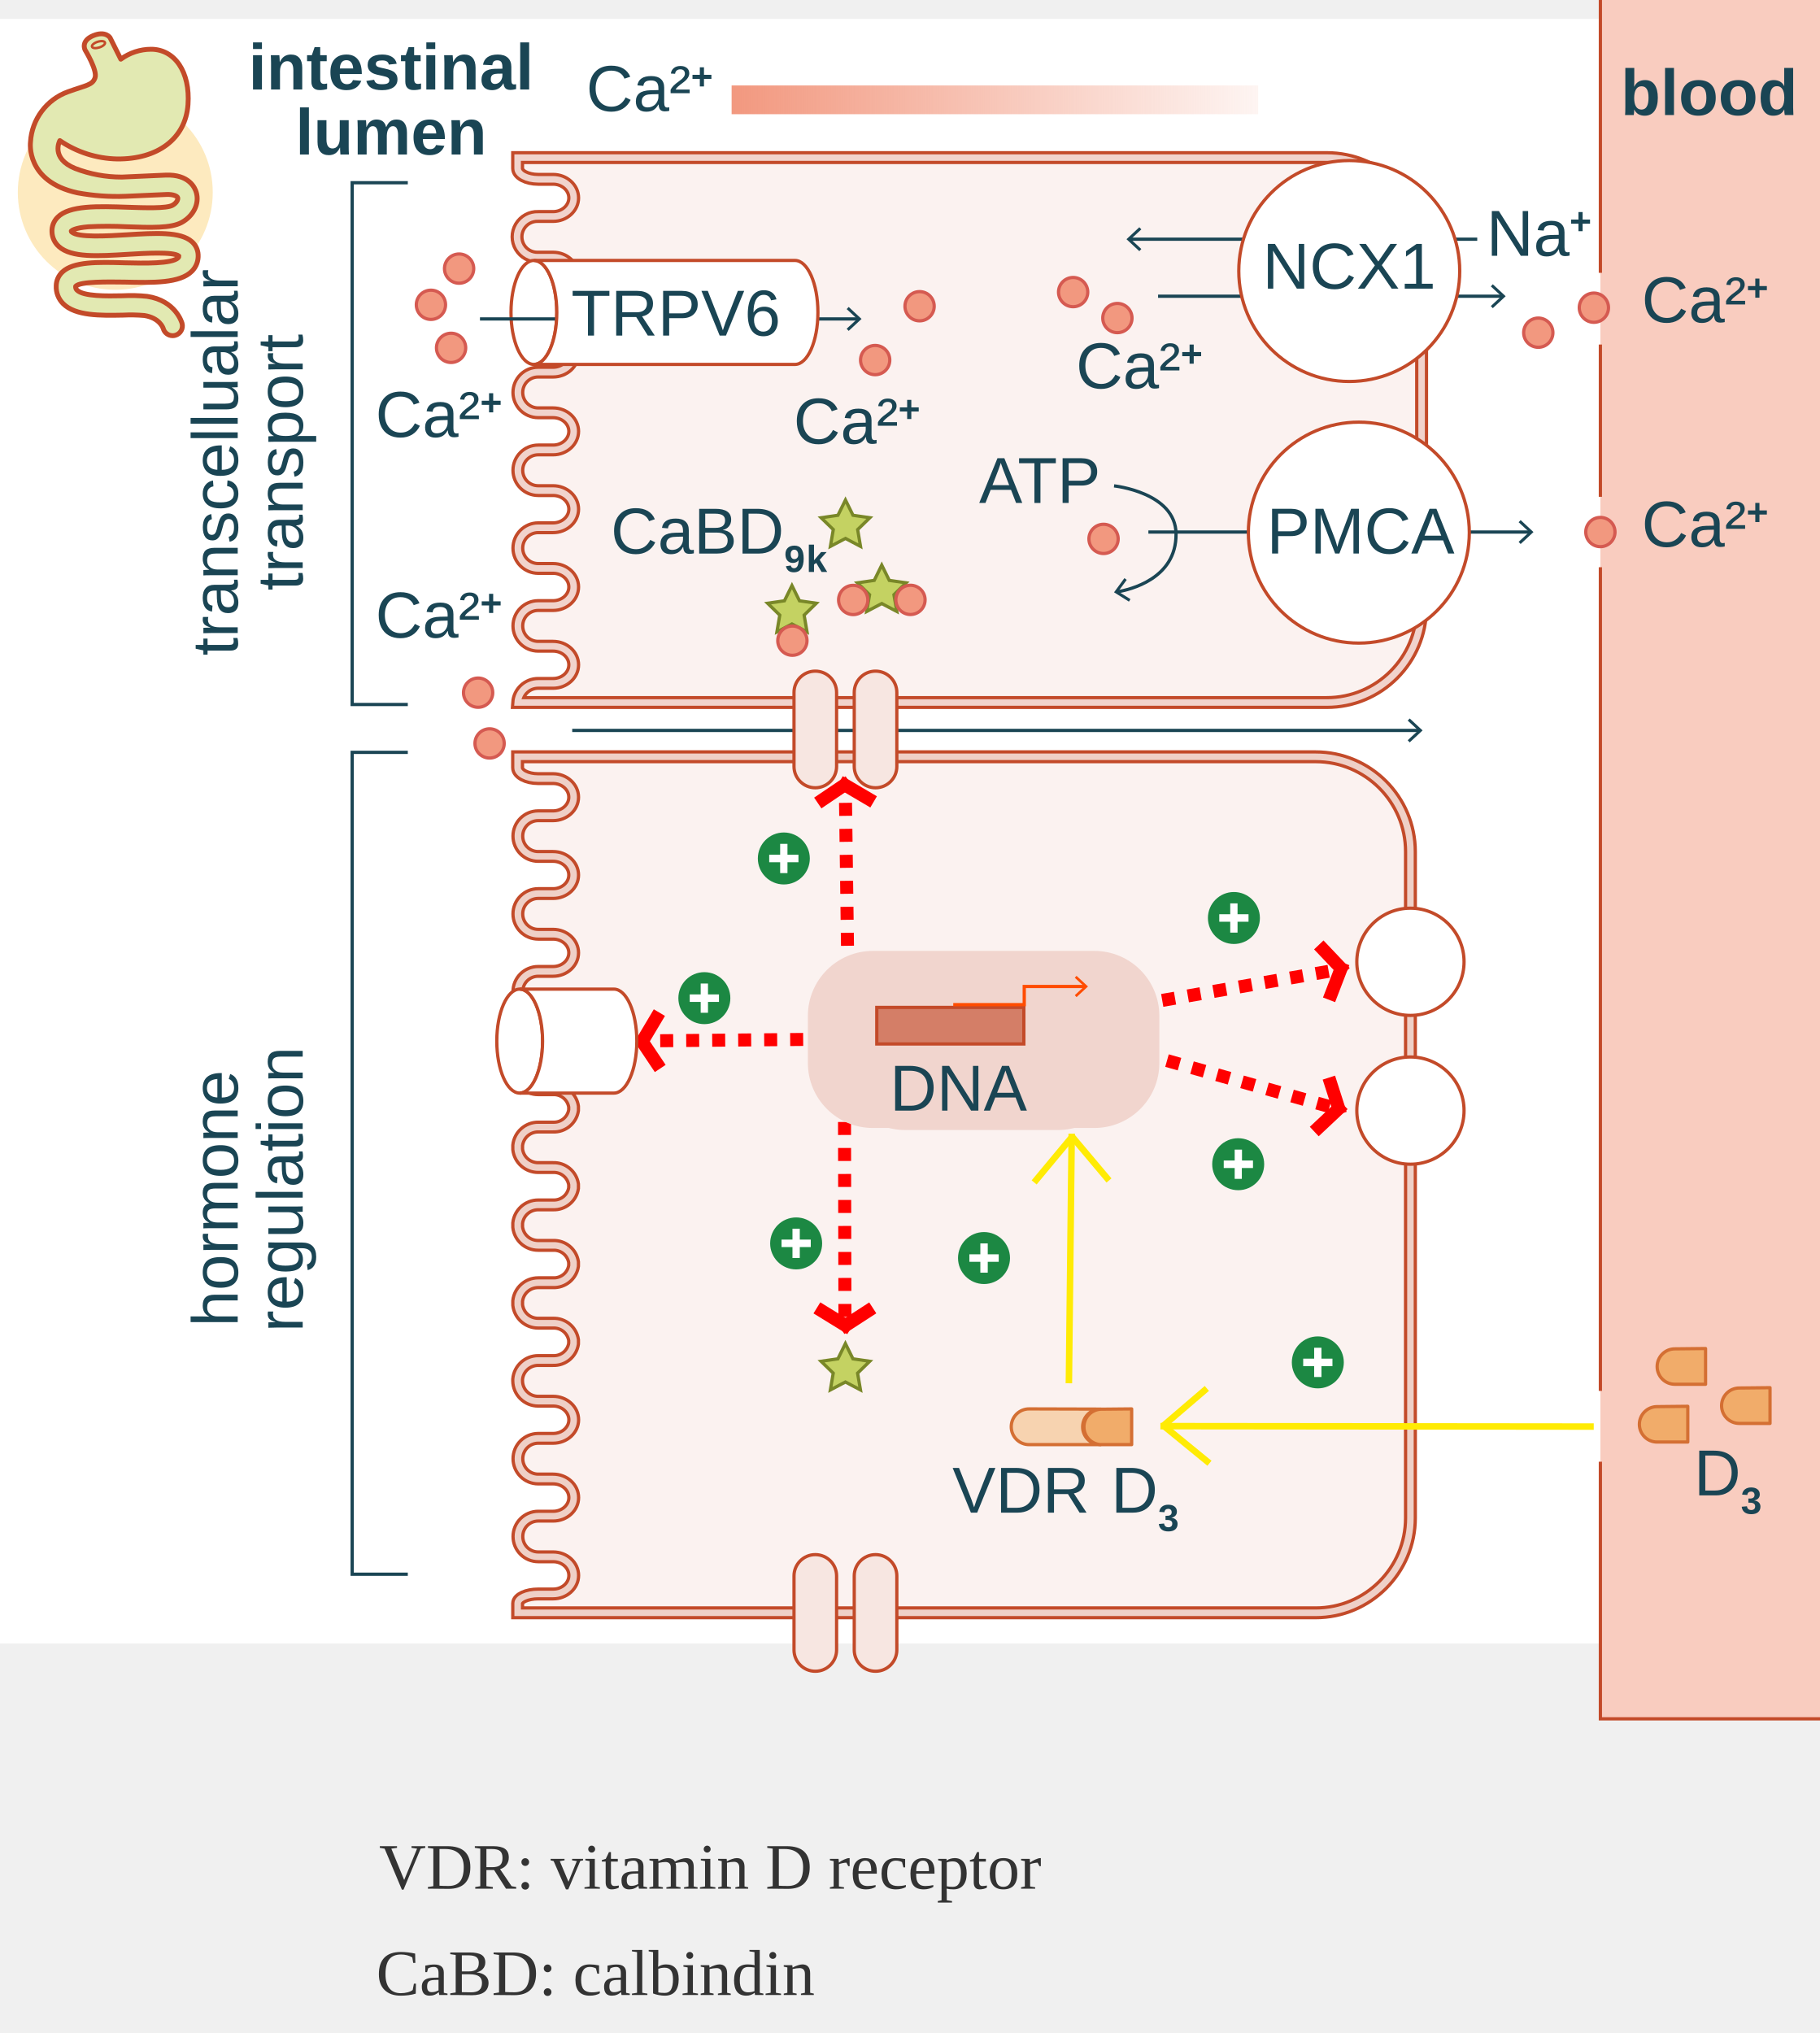
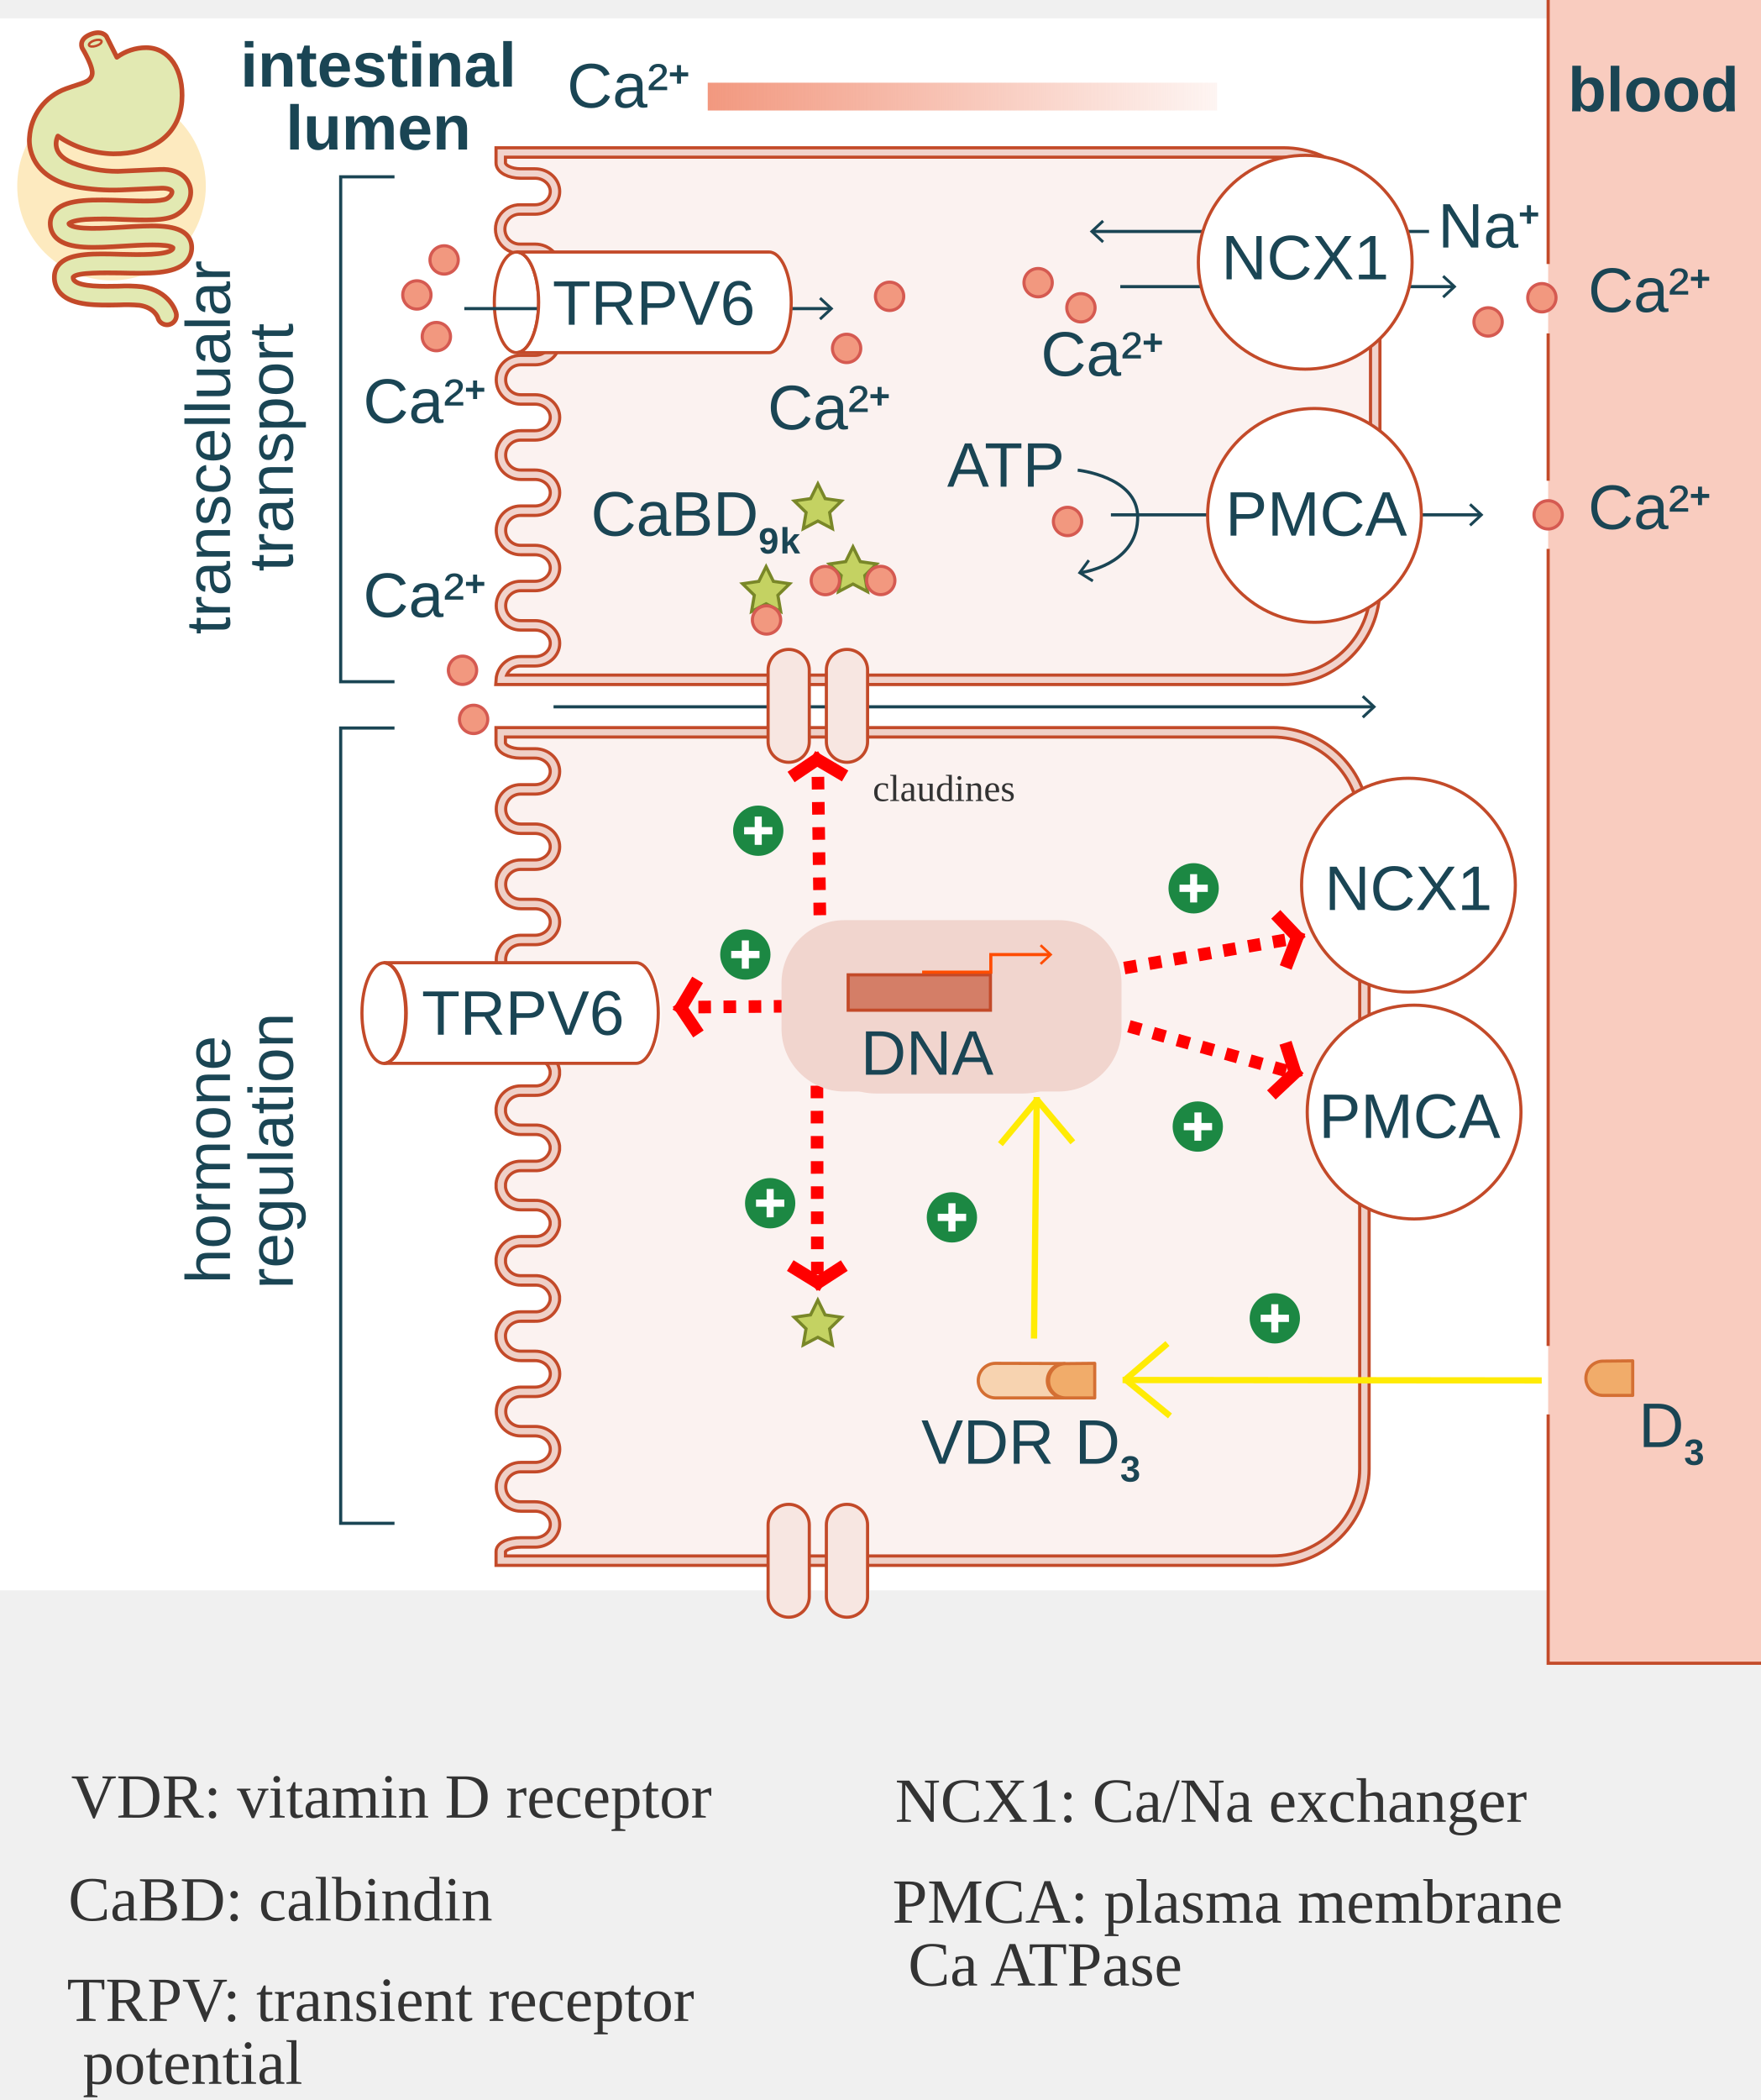
- <svg xmlns="http://www.w3.org/2000/svg" xmlns:ns1="https://boxy-svg.com" viewBox="0 -5.831 560 625.717">
+ <svg xmlns="http://www.w3.org/2000/svg" xmlns:ns1="https://boxy-svg.com" viewBox="0 -5.831 560 667.938">
  <defs>
    <style>.cls-1{isolation:isolate;}.cls-15,.cls-2{fill:#fff;}.cls-3{fill:#fbf2f0;}.cls-20,.cls-23,.cls-32,.cls-33,.cls-4,.cls-5,.cls-6,.cls-8,.cls-9{fill:none;}.cls-11,.cls-15,.cls-19,.cls-31,.cls-33,.cls-4,.cls-8{stroke:#c34a29;}.cls-11,.cls-15,.cls-16,.cls-19,.cls-20,.cls-4,.cls-5,.cls-6,.cls-8,.cls-9{stroke-miterlimit:10;}.cls-4{stroke-width:4px;}.cls-5{stroke:#efd0c7;}.cls-5,.cls-6{stroke-width:2px;}.cls-6{stroke:#f1d3cc;}.cls-7{fill:#f9ccbf;}.cls-9{stroke:#1a4554;}.cls-10,.cls-18,.cls-22,.cls-26{fill:#1a4554;}.cls-11{fill:#f7e6e1;}.cls-12{fill:#1c8843;}.cls-13{fill:url(#Unbenannter_Verlauf_4);}.cls-14{fill:#f2987f;stroke:#d55a51;}.cls-14,.cls-24,.cls-25,.cls-31,.cls-33{stroke-linecap:round;stroke-linejoin:round;}.cls-16{fill:#c4d262;stroke:#798728;}.cls-17{fill:#f1d5ce;}.cls-18,.cls-22,.cls-23,.cls-26{font-size:20px;}.cls-18{font-family:ArialMT, Arial;}.cls-19{fill:#d47e67;}.cls-20{stroke:#ff4c00;}.cls-21{fill:#ff4c00;}.cls-22,.cls-23,.cls-26{font-family:Arial-BoldMT, Arial;font-weight:700;}.cls-23{stroke:#fff;stroke-width:3px;}.cls-24{fill:#f1ac6a;}.cls-24,.cls-25{stroke:#d46f33;}.cls-25{fill:#f7d3b0;}.cls-26{letter-spacing:0.03em;}.cls-27{letter-spacing:-0.07em;}.cls-28{letter-spacing:-0.02em;}.cls-29{letter-spacing:-0.06em;}.cls-30{fill:#fdeabf;}.cls-31{fill:#e2e9b2;stroke-width:1.5px;}.cls-33{stroke-width:0.75px;}.cls-34{mix-blend-mode:multiply;}</style>
    <linearGradient id="Unbenannter_Verlauf_4" x1="225.17" y1="24.89" x2="387.22" y2="24.89" gradientUnits="userSpaceOnUse">
      <stop offset="0" stop-color="#f2987f" />
      <stop offset="1" stop-color="#f2987f" stop-opacity="0.1" />
    </linearGradient>
  </defs>
  <g class="cls-1">
    <g id="Ebene_30" data-name="Ebene 30">
      <g id="Rahmen-5" data-name="Rahmen">
        <rect class="cls-2" width="560" height="500" />
      </g>
    </g>
    <g id="Zellen_HG" data-name="Zellen HG">
      <path class="cls-3" d="M404.88,227.09H159.3v3.36c0,1.85,2.85,3.36,6.34,3.36h4.59c3.48,0,6.33,2.57,6.33,5.72s-2.85,5.71-6.33,5.71h-4.59a6.26,6.26,0,1,0,0,12.52h4.59c3.48,0,6.33,2.57,6.33,5.72s-2.85,5.71-6.33,5.71h-4.59a6.26,6.26,0,1,0,0,12.52h4.59c3.48,0,6.33,2.57,6.33,5.72s-2.85,5.71-6.33,5.71h-4.59a6.26,6.26,0,1,0,0,12.52h4.59a5.22,5.22,0,0,1,.69,0,6.11,6.11,0,0,1,5.52,4.62,4.51,4.51,0,0,1,.09.53,5.49,5.49,0,0,1,0,.58,4.58,4.58,0,0,1,0,.53,6.13,6.13,0,0,1-6.3,5.19h-4.59a6.33,6.33,0,0,0-6.31,5.62c0,.21,0,.42,0,.64a5.63,5.63,0,0,0,0,.58,6.33,6.33,0,0,0,6.31,5.62h4.59a6.13,6.13,0,0,1,6.3,5.19,5.49,5.49,0,0,1,0,.58,4.58,4.58,0,0,1,0,.53,6.13,6.13,0,0,1-6.3,5.19h-4.59a6.34,6.34,0,0,0-6.31,5.62c0,.21,0,.42,0,.64a5.63,5.63,0,0,0,0,.58,6.33,6.33,0,0,0,6.31,5.62h4.59a6.14,6.14,0,0,1,6.3,5.19,5.49,5.49,0,0,1,0,.58,4.58,4.58,0,0,1,0,.53,6.13,6.13,0,0,1-6.3,5.19h-4.59a6.34,6.34,0,0,0-6.31,5.62c0,.21,0,.43,0,.64a5.63,5.63,0,0,0,0,.58,6.33,6.33,0,0,0,6.31,5.62h4.59a6.14,6.14,0,0,1,6.3,5.19,5.49,5.49,0,0,1,0,.58,4.58,4.58,0,0,1,0,.53,6.13,6.13,0,0,1-6.3,5.19h-4.59a6.34,6.34,0,0,0-6.31,5.62c0,.21,0,.42,0,.64a5.83,5.83,0,0,0,0,.59,6.33,6.33,0,0,0,6.31,5.61h4.59a6.14,6.14,0,0,1,6.3,5.2,5.49,5.49,0,0,1,0,.58,4.41,4.41,0,0,1,0,.52,6.13,6.13,0,0,1-6.3,5.19h-4.59a6.33,6.33,0,0,0-6.32,5.75c0,.17,0,.34,0,.51a6.32,6.32,0,0,0,6.34,6.26h4.59c3.48,0,6.33,2.57,6.33,5.72s-2.85,5.71-6.33,5.71h-4.59a6.26,6.26,0,1,0,0,12.52h4.59c3.48,0,6.33,2.57,6.33,5.72s-2.85,5.71-6.33,5.71h-4.59a6.26,6.26,0,1,0,0,12.52h4.59c3.48,0,6.33,2.57,6.33,5.72s-2.85,5.71-6.33,5.71h-4.59c-3.49,0-6.34,1.31-6.34,2.9v2.9H404.88a29.21,29.21,0,0,0,29.21-29.21V256.31A29.22,29.22,0,0,0,404.88,227.09Z" />
      <path class="cls-4" d="M404.88,227.09H159.3v3.36c0,1.85,2.85,3.36,6.34,3.36h4.59c3.48,0,6.33,2.57,6.33,5.72s-2.85,5.71-6.33,5.71h-4.59a6.26,6.26,0,1,0,0,12.52h4.59c3.48,0,6.33,2.57,6.33,5.72s-2.85,5.71-6.33,5.71h-4.59a6.26,6.26,0,1,0,0,12.52h4.59c3.48,0,6.33,2.57,6.33,5.72s-2.85,5.71-6.33,5.71h-4.59a6.26,6.26,0,1,0,0,12.52h4.59a5.22,5.22,0,0,1,.69,0,6.11,6.11,0,0,1,5.52,4.62,4.51,4.51,0,0,1,.09.53,5.49,5.49,0,0,1,0,.58,4.58,4.58,0,0,1,0,.53,6.13,6.13,0,0,1-6.3,5.19h-4.59a6.33,6.33,0,0,0-6.31,5.62c0,.21,0,.42,0,.64a5.63,5.63,0,0,0,0,.58,6.33,6.33,0,0,0,6.31,5.62h4.59a6.13,6.13,0,0,1,6.3,5.19,5.49,5.49,0,0,1,0,.58,4.58,4.58,0,0,1,0,.53,6.13,6.13,0,0,1-6.3,5.19h-4.59a6.34,6.34,0,0,0-6.31,5.62c0,.21,0,.42,0,.64a5.63,5.63,0,0,0,0,.58,6.33,6.33,0,0,0,6.31,5.62h4.59a6.14,6.14,0,0,1,6.3,5.19,5.49,5.49,0,0,1,0,.58,4.58,4.58,0,0,1,0,.53,6.13,6.13,0,0,1-6.3,5.19h-4.59a6.34,6.34,0,0,0-6.31,5.62c0,.21,0,.43,0,.64a5.63,5.63,0,0,0,0,.58,6.33,6.33,0,0,0,6.31,5.62h4.59a6.14,6.14,0,0,1,6.3,5.19,5.49,5.49,0,0,1,0,.58,4.58,4.58,0,0,1,0,.53,6.13,6.13,0,0,1-6.3,5.19h-4.59a6.34,6.34,0,0,0-6.31,5.62c0,.21,0,.42,0,.64a5.83,5.83,0,0,0,0,.59,6.33,6.33,0,0,0,6.31,5.61h4.59a6.14,6.14,0,0,1,6.3,5.2,5.49,5.49,0,0,1,0,.58,4.41,4.41,0,0,1,0,.52,6.13,6.13,0,0,1-6.3,5.19h-4.59a6.33,6.33,0,0,0-6.32,5.75c0,.17,0,.34,0,.51a6.32,6.32,0,0,0,6.34,6.26h4.59c3.48,0,6.33,2.57,6.33,5.72s-2.85,5.71-6.33,5.71h-4.59a6.26,6.26,0,1,0,0,12.52h4.59c3.48,0,6.33,2.57,6.33,5.72s-2.85,5.71-6.33,5.71h-4.59a6.26,6.26,0,1,0,0,12.52h4.59c3.48,0,6.33,2.57,6.33,5.72s-2.85,5.71-6.33,5.71h-4.59c-3.49,0-6.34,1.31-6.34,2.9v2.9H404.88a29.21,29.21,0,0,0,29.21-29.21V256.31A29.22,29.22,0,0,0,404.88,227.09Z" />
      <path class="cls-5" d="M404.88,227.09H159.3v3.36c0,1.85,2.85,3.36,6.34,3.36h4.59c3.48,0,6.33,2.57,6.33,5.72s-2.85,5.71-6.33,5.71h-4.59a6.26,6.26,0,1,0,0,12.52h4.59c3.48,0,6.33,2.57,6.33,5.72s-2.85,5.71-6.33,5.71h-4.59a6.26,6.26,0,1,0,0,12.52h4.59c3.48,0,6.33,2.57,6.33,5.72s-2.85,5.71-6.33,5.71h-4.59a6.26,6.26,0,1,0,0,12.52h4.59a5.22,5.22,0,0,1,.69,0,6.11,6.11,0,0,1,5.52,4.62,4.51,4.51,0,0,1,.09.53,5.49,5.49,0,0,1,0,.58,4.58,4.58,0,0,1,0,.53,6.13,6.13,0,0,1-6.3,5.19h-4.59a6.33,6.33,0,0,0-6.31,5.62c0,.21,0,.42,0,.64a5.63,5.63,0,0,0,0,.58,6.33,6.33,0,0,0,6.31,5.62h4.59a6.13,6.13,0,0,1,6.3,5.19,5.49,5.49,0,0,1,0,.58,4.58,4.58,0,0,1,0,.53,6.13,6.13,0,0,1-6.3,5.19h-4.59a6.34,6.34,0,0,0-6.31,5.62c0,.21,0,.42,0,.64a5.63,5.63,0,0,0,0,.58,6.33,6.33,0,0,0,6.31,5.62h4.59a6.14,6.14,0,0,1,6.3,5.19,5.49,5.49,0,0,1,0,.58,4.58,4.58,0,0,1,0,.53,6.13,6.13,0,0,1-6.3,5.19h-4.59a6.34,6.34,0,0,0-6.31,5.62c0,.21,0,.43,0,.64a5.63,5.63,0,0,0,0,.58,6.33,6.33,0,0,0,6.31,5.62h4.59a6.14,6.14,0,0,1,6.3,5.19,5.49,5.49,0,0,1,0,.58,4.58,4.58,0,0,1,0,.53,6.13,6.13,0,0,1-6.3,5.19h-4.59a6.34,6.34,0,0,0-6.31,5.62c0,.21,0,.42,0,.64a5.83,5.83,0,0,0,0,.59,6.33,6.33,0,0,0,6.31,5.61h4.59a6.14,6.14,0,0,1,6.3,5.2,5.49,5.49,0,0,1,0,.58,4.41,4.41,0,0,1,0,.52,6.13,6.13,0,0,1-6.3,5.19h-4.59a6.33,6.33,0,0,0-6.32,5.75c0,.17,0,.34,0,.51a6.32,6.32,0,0,0,6.34,6.26h4.59c3.48,0,6.33,2.57,6.33,5.72s-2.85,5.71-6.33,5.71h-4.59a6.26,6.26,0,1,0,0,12.52h4.59c3.48,0,6.33,2.57,6.33,5.72s-2.85,5.71-6.33,5.71h-4.59a6.26,6.26,0,1,0,0,12.52h4.59c3.48,0,6.33,2.57,6.33,5.72s-2.85,5.71-6.33,5.71h-4.59c-3.49,0-6.34,1.31-6.34,2.9v2.9H404.88a29.21,29.21,0,0,0,29.21-29.21V256.31A29.22,29.22,0,0,0,404.88,227.09Z" />
      <path class="cls-3" d="M168.84,210.78c0-.12,0-.24,0-.37h0Z" />
      <path class="cls-4" d="M168.84,210.78c0-.12,0-.24,0-.37h0Z" />
      <path class="cls-6" d="M168.84,210.78c0-.12,0-.24,0-.37h0Z" />
      <path class="cls-3" d="M408.31,42.67h-249V46c0,1.85,2.85,3.36,6.33,3.36h4.59c3.49,0,6.34,2.58,6.34,5.72s-2.85,5.72-6.34,5.72h-4.59a6.26,6.26,0,1,0,0,12.51h4.59c3.49,0,6.34,2.58,6.34,5.72s-2.85,5.72-6.34,5.72h-4.59a6.26,6.26,0,1,0,0,12.52h4.59c3.49,0,6.34,2.57,6.34,5.71s-2.85,5.72-6.34,5.72h-4.59a6.26,6.26,0,1,0,0,12.52h4.59c3.49,0,6.34,2.57,6.34,5.71s-2.85,5.72-6.34,5.72h-4.59a6.26,6.26,0,1,0,0,12.52h4.59c3.49,0,6.34,2.57,6.34,5.71s-2.85,5.72-6.34,5.72h-4.59a6.26,6.26,0,1,0,0,12.52h4.59c3.49,0,6.34,2.57,6.34,5.71s-2.85,5.72-6.34,5.72h-4.59a6.26,6.26,0,1,0,0,12.52h4.59c3.49,0,6.34,2.57,6.34,5.71s-2.85,5.72-6.34,5.72h-4.59a6.32,6.32,0,0,0-6.32,5.89h249a29.21,29.21,0,0,0,29.21-29.21V71.88A29.21,29.21,0,0,0,408.31,42.67Z" />
      <path class="cls-4" d="M408.31,42.67h-249V46c0,1.85,2.85,3.36,6.33,3.36h4.59c3.49,0,6.34,2.58,6.34,5.72s-2.85,5.72-6.34,5.72h-4.59a6.26,6.26,0,1,0,0,12.51h4.59c3.49,0,6.34,2.58,6.34,5.72s-2.85,5.72-6.34,5.72h-4.59a6.26,6.26,0,1,0,0,12.52h4.59c3.49,0,6.34,2.57,6.34,5.71s-2.85,5.72-6.34,5.72h-4.59a6.26,6.26,0,1,0,0,12.52h4.59c3.49,0,6.34,2.57,6.34,5.71s-2.85,5.72-6.34,5.72h-4.59a6.26,6.26,0,1,0,0,12.52h4.59c3.49,0,6.34,2.57,6.34,5.71s-2.85,5.72-6.34,5.72h-4.59a6.26,6.26,0,1,0,0,12.52h4.59c3.49,0,6.34,2.57,6.34,5.71s-2.85,5.72-6.34,5.72h-4.59a6.26,6.26,0,1,0,0,12.52h4.59c3.49,0,6.34,2.57,6.34,5.71s-2.85,5.72-6.34,5.72h-4.59a6.32,6.32,0,0,0-6.32,5.89h249a29.21,29.21,0,0,0,29.21-29.21V71.88A29.21,29.21,0,0,0,408.31,42.67Z" />
      <path class="cls-6" d="M408.31,42.67h-249V46c0,1.85,2.85,3.36,6.33,3.36h4.59c3.49,0,6.34,2.58,6.34,5.72s-2.85,5.72-6.34,5.72h-4.59a6.26,6.26,0,1,0,0,12.51h4.59c3.49,0,6.34,2.58,6.34,5.72s-2.85,5.72-6.34,5.72h-4.59a6.26,6.26,0,1,0,0,12.52h4.59c3.49,0,6.34,2.57,6.34,5.71s-2.85,5.72-6.34,5.72h-4.59a6.26,6.26,0,1,0,0,12.52h4.59c3.49,0,6.34,2.57,6.34,5.71s-2.85,5.72-6.34,5.72h-4.59a6.26,6.26,0,1,0,0,12.52h4.59c3.49,0,6.34,2.57,6.34,5.71s-2.85,5.72-6.34,5.72h-4.59a6.26,6.26,0,1,0,0,12.52h4.59c3.49,0,6.34,2.57,6.34,5.71s-2.85,5.72-6.34,5.72h-4.59a6.26,6.26,0,1,0,0,12.52h4.59c3.49,0,6.34,2.57,6.34,5.71s-2.85,5.72-6.34,5.72h-4.59a6.32,6.32,0,0,0-6.32,5.89h249a29.21,29.21,0,0,0,29.21-29.21V71.88A29.21,29.21,0,0,0,408.31,42.67Z" />
      <rect class="cls-7" x="492.55" y="-20.71" width="70" height="543.89" />
      <line class="cls-8" x1="492.55" y1="422.26" x2="492.55" y2="168.75" />
      <polyline class="cls-8" points="492.55 78.14 492.55 -20.71 562.55 -20.71 562.55 523.19 492.55 523.19 492.55 444.05" />
      <line class="cls-8" x1="492.55" y1="147.08" x2="492.55" y2="100.21" />
      <line class="cls-9" x1="176.11" y1="218.98" x2="436.85" y2="218.98" />
      <polygon class="cls-10" points="433.87 222.66 433.25 222 436.5 218.98 433.25 215.96 433.87 215.3 437.83 218.98 433.87 222.66" />
      <g id="Neues_Symbol_5-8" data-name="Neues Symbol 5">
        <rect class="cls-11" x="244.37" y="200.73" width="13.11" height="35.9" rx="6.56" ry="6.56" />
        <rect class="cls-11" x="262.91" y="200.73" width="13.11" height="35.9" rx="6.56" ry="6.56" />
      </g>
      <g id="Neues_Symbol_5-9" data-name="Neues Symbol 5">
        <rect class="cls-11" x="244.37" y="472.65" width="13.11" height="35.9" rx="6.56" ry="6.56" />
        <rect class="cls-11" x="262.91" y="472.65" width="13.11" height="35.9" rx="6.56" ry="6.56" />
      </g>
      <polyline class="cls-9" points="125.51 225.73 108.39 225.73 108.39 478.68 125.51 478.68" />
      <polyline class="cls-9" points="125.51 50.41 108.39 50.41 108.39 211 125.51 211" />
      <g id="Plus">
        <circle class="cls-12" cx="241.24" cy="258.39" r="8" />
        <path class="cls-2" d="M240.11,262.89v-3.34h-3.37v-2.31h3.37v-3.35h2.25v3.35h3.38v2.31h-3.38v3.34Z" />
      </g>
      <g id="Plus-2" data-name="Plus">
        <circle class="cls-12" cx="379.76" cy="276.71" r="8" />
        <path class="cls-2" d="M378.63,281.21v-3.35h-3.37v-2.31h3.37v-3.34h2.25v3.34h3.38v2.31h-3.38v3.35Z" />
      </g>
      <g id="Plus-3" data-name="Plus">
        <circle class="cls-12" cx="381.08" cy="352.49" r="8" />
        <path class="cls-2" d="M380,357v-3.34h-3.37v-2.31H380V348h2.25v3.35h3.38v2.31H382.2V357Z" />
      </g>
      <g id="Plus-4" data-name="Plus">
        <circle class="cls-12" cx="302.85" cy="381.37" r="8" />
        <path class="cls-2" d="M301.72,385.87v-3.34h-3.37v-2.31h3.37v-3.35H304v3.35h3.38v2.31H304v3.34Z" />
      </g>
      <g id="Plus-5" data-name="Plus" transform="matrix(1, 0, 0, 1, 7.646214, -0.776169)">
        <circle class="cls-12" cx="397.94" cy="414.26" r="8" />
        <path class="cls-2" d="M396.81,418.76v-3.34h-3.37v-2.31h3.37v-3.35h2.25v3.35h3.38v2.31h-3.38v3.34Z" />
      </g>
-       <g id="Plus-6" data-name="Plus">
+       <g id="Plus-6" data-name="Plus" transform="matrix(1, 0, 0, 1, 20.35282, -3.610985)">
        <circle class="cls-12" cx="216.78" cy="301.38" r="8" />
        <path class="cls-2" d="M215.65,305.88v-3.34h-3.37v-2.31h3.37v-3.35h2.25v3.35h3.38v2.31H217.9v3.34Z" />
      </g>
      <g id="Plus-7" data-name="Plus">
        <circle class="cls-12" cx="245.03" cy="376.87" r="8" />
        <path class="cls-2" d="M243.9,381.37V378h-3.37v-2.31h3.37v-3.35h2.25v3.35h3.38V378h-3.38v3.34Z" />
      </g>
      <line style="stroke-width: 4; stroke-dasharray: 4px; fill: rgb(84, 26, 26); stroke: rgb(255, 0, 0);" x1="242.184" y1="276.745" x2="278.824" y2="245.874" transform="matrix(0.633749, -0.773539, 0.773539, 0.633749, -106.7232, 297.215)" />
      <line style="stroke-width: 4; fill: rgb(84, 26, 26); stroke: rgb(255, 0, 0);" x1="251.999" y1="234.334" x2="261.062" y2="241.741" transform="matrix(0.286669, -0.95803, 0.95803, 0.286669, -45.05587, 415.5633)" />
      <line style="stroke-width: 4; fill: rgb(84, 26, 26); stroke: rgb(255, 0, 0);" x1="253.693" y1="234.902" x2="264.852" y2="239.844" transform="matrix(-0.993364, -0.115013, 0.115013, -0.993364, 493.8686, 503.498)" ns1:origin="0.696 0.526" />
-       <line style="stroke-width: 4; stroke-dasharray: 4px; fill: rgb(84, 26, 26); stroke: rgb(255, 0, 0);" x1="204.915" y1="329.738" x2="241.555" y2="298.867" transform="matrix(-0.770483, -0.63746, 0.63746, -0.770483, 194.8784, 698.7707)" />
-       <line style="stroke-width: 4; fill: rgb(84, 26, 26); stroke: rgb(255, 0, 0);" x1="195.413" y1="314.46" x2="204.476" y2="321.867" transform="matrix(-0.956641, -0.291271, 0.291271, -0.956641, 298.5477, 680.7697)" />
-       <line style="stroke-width: 4; fill: rgb(84, 26, 26); stroke: rgb(255, 0, 0);" x1="191.665" y1="310.633" x2="202.824" y2="315.575" transform="matrix(-0.119787, 0.9928, -0.9928, -0.119787, 534.2981, 152.758)" ns1:origin="0.696 0.526" />
+       <line style="stroke-width: 4; stroke-dasharray: 4px; fill: rgb(84, 26, 26); stroke: rgb(255, 0, 0);" x1="223.915" y1="329.738" x2="260.555" y2="298.867" transform="matrix(-0.770483, -0.63746, 0.63746, -0.770483, 228.5176, 710.8825)" />
+       <line style="stroke-width: 4; fill: rgb(84, 26, 26); stroke: rgb(255, 0, 0);" x1="214.413" y1="314.46" x2="223.476" y2="321.867" transform="matrix(-0.956641, -0.291271, 0.291271, -0.956641, 335.7239, 686.3038)" />
+       <line style="stroke-width: 4; fill: rgb(84, 26, 26); stroke: rgb(255, 0, 0);" x1="210.665" y1="310.633" x2="221.824" y2="315.575" transform="matrix(-0.119787, 0.9928, -0.9928, -0.119787, 555.574, 133.8948)" ns1:origin="0.696 0.526" />
      <line style="stroke-width: 4; stroke-dasharray: 4px; fill: rgb(84, 26, 26); stroke: rgb(255, 0, 0);" x1="232.183" y1="400.796" x2="278.511" y2="361.106" transform="matrix(-0.648999, 0.760789, -0.760789, -0.648999, 715.5234, 422.9662)" />
      <line style="stroke-width: 4; fill: rgb(84, 26, 26); stroke: rgb(255, 0, 0);" x1="259.167" y1="396.184" x2="268.23" y2="403.591" transform="matrix(-0.305654, 0.952143, -0.952143, -0.305654, 725.0489, 271.0361)" />
      <line style="stroke-width: 4; fill: rgb(84, 26, 26); stroke: rgb(255, 0, 0);" x1="250.995" y1="397.727" x2="262.154" y2="402.669" transform="matrix(0.990882, 0.134735, -0.134735, 0.990882, 56.2975, -31.21396)" ns1:origin="0.696 0.526" />
+       <ellipse class="cls-15" cx="125.192" cy="315.498" rx="7.05" ry="16" style="fill: rgb(255, 255, 255); stroke: rgb(195, 74, 41); stroke-miterlimit: 10;" transform="matrix(1.000001, 0, 0, 1, -2.988653, 0.909119)" />
+       <path class="cls-2" d="M 203.324 300.349 L 122.974 300.349 C 126.874 300.349 130.024 307.509 130.024 316.349 C 130.024 325.189 126.874 332.349 122.974 332.349 L 203.324 332.349 C 207.224 332.349 210.384 325.199 210.384 316.349 C 210.384 307.499 207.224 300.349 203.324 300.349 Z" style="fill: rgb(255, 255, 255);" />
    </g>
    <g id="Icons">
      <g id="Text">
        <rect class="cls-13" x="225.17" y="20.47" width="162.05" height="8.85" />
        <g id="_Gruppe_" data-name="&lt;Gruppe&gt;">
          <circle class="cls-14" cx="147.15" cy="207.36" r="4.5" />
        </g>
        <g id="_Gruppe_2" data-name="&lt;Gruppe&gt;">
          <circle class="cls-14" cx="150.68" cy="222.98" r="4.5" />
        </g>
-         <ellipse class="cls-15" cx="159.95" cy="314.6" rx="7.05" ry="16" />
-         <path class="cls-2" d="M188.93,298.6h-29c3.9,0,7.06,7.16,7.06,16s-3.16,16-7.06,16h29c3.9,0,7.06-7.16,7.06-16S192.83,298.6,188.93,298.6Z" />
-         <path class="cls-2" d="M188.93,298.6h-29c3.9,0,7.06,7.16,7.06,16s-3.16,16-7.06,16h29c3.9,0,7.06-7.16,7.06-16S192.83,298.6,188.93,298.6Z" />
-         <path class="cls-8" d="M188.93,298.6h-29c3.9,0,7.06,7.16,7.06,16s-3.16,16-7.06,16h29c3.9,0,7.06-7.16,7.06-16S192.83,298.6,188.93,298.6Z" />
        <g id="CaBD-3" data-name="CaBD">
          <polygon class="cls-16" points="260.19 407.69 262.51 412.39 267.69 413.14 263.94 416.8 264.83 421.96 260.19 419.52 255.56 421.96 256.44 416.8 252.69 413.14 257.88 412.39 260.19 407.69" />
        </g>
        <rect class="cls-17" x="248.64" y="286.84" width="108.17" height="54.5" rx="20" ry="20" />
        <g id="_Gruppe_3" data-name="&lt;Gruppe&gt;">
          <rect class="cls-17" x="258.6" y="287.47" width="87" height="54.5" rx="20" ry="20" />
          <text class="cls-18" transform="translate(273.86 335.99)" style="white-space: pre;">DNA</text>
          <g id="_Gruppe_4" data-name="&lt;Gruppe&gt;">
            <rect class="cls-19" x="269.85" y="304.23" width="45.26" height="11.25" />
            <polyline class="cls-20" points="293.38 303.38 315.23 303.38 315.23 297.79 333.99 297.79" />
            <polygon class="cls-21" points="331.33 301.06 330.79 300.47 333.68 297.79 330.79 295.1 331.33 294.52 334.85 297.79 331.33 301.06" />
          </g>
        </g>
-         <g id="Kreis_Zellwand" data-name="Kreis Zellwand">
-           <circle class="cls-15" cx="434.09" cy="335.99" r="16.5" />
-         </g>
-         <g id="Kreis_Zellwand-2" data-name="Kreis Zellwand">
-           <circle class="cls-15" cx="434.09" cy="290.19" r="16.5" />
-         </g>
      </g>
    </g>
    <g id="Text-2" data-name="Text">
      <text class="cls-18" transform="translate(180.41 28.35)" style="white-space: pre;">Ca²</text>
      <text class="cls-22" transform="translate(212.64 21.69) scale(0.58)" style="white-space: pre;">+</text>
      <text class="cls-18" transform="translate(219.45 28.35)" style="white-space: pre;"> </text>
      <text class="cls-22" transform="translate(498.84 29.58)" style="white-space: pre;">blood</text>
      <text class="cls-23" transform="translate(76.48 21.72)" style="white-space: pre;">intestinal<tspan x="14.45" y="20">lumen</tspan>
      </text>
      <text class="cls-22" transform="translate(76.48 21.72)" style="white-space: pre;">intestinal<tspan x="14.45" y="20">lumen</tspan>
      </text>
      <text class="cls-18" transform="matrix(0, -1, 1, 0, 73.16, 195.94)" style="white-space: pre;">transcellualar<tspan x="20.01" y="20" style="font-size: 20px; word-spacing: 0px;">transport</tspan>
      </text>
      <text class="cls-18" transform="translate(73.16 402.48) rotate(-90)" style="white-space: pre;">hormone <tspan x="-1.67" y="20">regulation</tspan>
      </text>
      <g id="_Gruppe_5" data-name="&lt;Gruppe&gt;">
        <path class="cls-24" d="M510,427.1a5.45,5.45,0,0,0,0,10.9h9.45V427Z" />
-       </g>
-       <g id="_Gruppe_6" data-name="&lt;Gruppe&gt;">
-         <path class="cls-24" d="M535.3,421.37a5.45,5.45,0,1,0,0,10.9h9.46v-11Z" />
-       </g>
-       <g id="_Gruppe_7" data-name="&lt;Gruppe&gt;">
-         <path class="cls-24" d="M515.47,409.32a5.45,5.45,0,1,0,0,10.9h9.45v-11Z" />
      </g>
      <g id="_Gruppe_8" data-name="&lt;Gruppe&gt;">
        <path class="cls-25" d="M338.67,438.8H316.73a5.5,5.5,0,0,1-5.5-5.5h0a5.49,5.49,0,0,1,5.51-5.5l21.93.06a5.47,5.47,0,0,0,0,10.94Z" />
      </g>
      <g id="_Gruppe_9" data-name="&lt;Gruppe&gt;">
        <path class="cls-24" d="M338.83,427.89a5.46,5.46,0,0,0,0,10.91h9.46v-11Z" />
      </g>
      <text class="cls-18" transform="translate(521.34 454.42)" style="white-space: pre;">D</text>
      <text class="cls-26" transform="translate(535.78 460.08) scale(0.58)" style="white-space: pre;">3</text>
      <text class="cls-18" transform="translate(341.94 459.73)" style="white-space: pre;">D</text>
      <text class="cls-26" transform="translate(356.39 465.39) scale(0.58)" style="white-space: pre;">3</text>
      <text class="cls-18" transform="translate(293.11 459.73)" style="white-space: pre;">VDR</text>
      <polygon class="cls-16" points="260.211 148.063 262.531 152.763 267.711 153.513 263.961 157.163 264.841 162.333 260.211 159.893 255.571 162.333 256.461 157.163 252.711 153.513 257.891 152.763 260.211 148.063" />
      <polygon class="cls-16" points="271.376 168.101 273.696 172.801 278.876 173.551 275.126 177.211 276.016 182.371 271.376 179.931 266.746 182.371 267.626 177.211 263.876 173.551 269.066 172.801 271.376 168.101" />
      <polygon class="cls-16" points="243.739 174.395 246.059 179.085 251.239 179.835 247.489 183.495 248.379 188.655 243.739 186.215 239.109 188.655 239.989 183.495 236.239 179.835 241.419 179.085 243.739 174.395" />
      <circle class="cls-14" cx="492.55" cy="157.92" r="4.5" />
      <line class="cls-9" x1="353.44" y1="157.92" x2="470.99" y2="157.92" />
      <polygon class="cls-10" points="468.01 161.6 467.39 160.94 470.64 157.92 467.39 154.9 468.01 154.24 471.96 157.92 468.01 161.6" />
      <circle class="cls-14" cx="339.64" cy="160.03" r="4.5" />
      <path class="cls-9" d="M342.87,143.71s19,2,19.08,14.79c.12,13.84-14.23,17.18-18.12,17.83" />
      <polygon class="cls-10" points="346.06 172.11 346.78 172.64 344.16 176.22 347.93 178.57 347.45 179.34 342.87 176.47 346.06 172.11" />
      <text class="cls-18" transform="translate(301.33 148.97)" style="white-space: pre;">
        <tspan class="cls-27">A</tspan>
        <tspan x="11.86" y="0">T</tspan>
        <tspan class="cls-28" x="24.07" y="0">P</tspan>
      </text>
      <text class="cls-18" transform="translate(505.25 162.42)" style="white-space: pre;">Ca²</text>
      <text class="cls-22" transform="translate(537.48 155.76) scale(0.58)" style="white-space: pre;">+</text>
      <text class="cls-18" transform="translate(544.29 162.42)" style="white-space: pre;"> </text>
      <text class="cls-18" transform="translate(115.54 190.4)" style="white-space: pre;">Ca²</text>
      <text class="cls-22" transform="translate(147.77 183.74) scale(0.58)" style="white-space: pre;">+</text>
      <text class="cls-18" transform="translate(154.58 190.4)" style="white-space: pre;"> </text>
      <text class="cls-18" transform="translate(187.98 164.54)" style="white-space: pre;">CaBD</text>
      <text class="cls-26" transform="translate(241.33 170.2) scale(0.58)" style="white-space: pre;">9k</text>
      <circle class="cls-15" cx="418.21" cy="158.1" r="34" />
      <text class="cls-18" transform="translate(389.87 164.53)" style="white-space: pre;">PMC<tspan class="cls-29" x="44.44" y="0">A</tspan>
      </text>
      <line class="cls-9" x1="356.42" y1="85.34" x2="462.42" y2="85.34" />
      <polygon class="cls-10" points="459.44 89.02 458.83 88.36 462.08 85.34 458.83 82.32 459.44 81.66 463.4 85.34 459.44 89.02" />
      <line class="cls-9" x1="454.65" y1="67.79" x2="347.67" y2="67.79" />
      <polygon class="cls-10" points="350.65 64.11 351.27 64.77 348.02 67.79 351.27 70.81 350.65 71.47 346.7 67.79 350.65 64.11" />
      <circle class="cls-14" cx="490.55" cy="88.87" r="4.5" />
      <circle class="cls-14" cx="330.28" cy="84.07" r="4.5" />
      <circle class="cls-14" cx="343.9" cy="92.06" r="4.5" />
      <text class="cls-18" transform="translate(457.5 72.9)" style="white-space: pre;">Na</text>
      <text class="cls-22" transform="translate(483.06 66.24) scale(0.58)" style="white-space: pre;">+</text>
      <text class="cls-18" transform="translate(489.87 72.9)" style="white-space: pre;"> </text>
      <ellipse class="cls-15" cx="164.32" cy="90.33" rx="7.05" ry="16" />
      <line class="cls-9" x1="147.72" y1="92.33" x2="264.18" y2="92.33" />
      <polygon class="cls-10" points="261.2 96.01 260.58 95.35 263.84 92.33 260.58 89.31 261.2 88.65 265.16 92.33 261.2 96.01" />
      <path class="cls-2" d="M244.67,74.33H164.32c3.9,0,7.05,7.16,7.05,16s-3.15,16-7.05,16h80.35c3.9,0,7.06-7.15,7.06-16S248.57,74.33,244.67,74.33Z" />
      <path class="cls-2" d="M244.67,74.33H164.32c3.9,0,7.05,7.16,7.05,16s-3.15,16-7.05,16h80.35c3.9,0,7.06-7.15,7.06-16S248.57,74.33,244.67,74.33Z" />
      <path class="cls-8" d="M244.67,74.33H164.32c3.9,0,7.05,7.16,7.05,16s-3.15,16-7.05,16h80.35c3.9,0,7.06-7.15,7.06-16S248.57,74.33,244.67,74.33Z" />
      <g id="_Gruppe_10" data-name="&lt;Gruppe&gt;">
        <circle class="cls-14" cx="132.63" cy="87.98" r="4.5" />
      </g>
      <g id="_Gruppe_11" data-name="&lt;Gruppe&gt;">
        <circle class="cls-14" cx="141.3" cy="76.84" r="4.5" />
      </g>
      <g id="_Gruppe_12" data-name="&lt;Gruppe&gt;">
        <circle class="cls-14" cx="138.83" cy="101.23" r="4.5" />
      </g>
      <g id="CAP-7" data-name="CAP">
        <circle class="cls-14" cx="283.02" cy="88.42" r="4.5" />
      </g>
      <g id="CAP-8" data-name="CAP">
        <circle class="cls-14" cx="269.35" cy="104.99" r="4.5" />
      </g>
      <g id="CAP-9" data-name="CAP">
        <circle class="cls-14" cx="473.44" cy="96.56" r="4.5" />
      </g>
      <text class="cls-18" transform="translate(175.79 97.46)" style="white-space: pre;">TRPV6</text>
      <text class="cls-18" transform="translate(115.54 128.66)" style="white-space: pre;">Ca²</text>
      <text class="cls-22" transform="translate(147.77 122) scale(0.58)" style="white-space: pre;">+</text>
      <text class="cls-18" transform="translate(154.58 128.66)" style="white-space: pre;"> </text>
      <text class="cls-18" transform="translate(505.25 93.37)" style="white-space: pre;">Ca²</text>
      <text class="cls-22" transform="translate(537.48 86.71) scale(0.58)" style="white-space: pre;">+</text>
      <text class="cls-18" transform="translate(544.29 93.37)" style="white-space: pre;"> </text>
      <text class="cls-18" transform="translate(244.22 130.71)" style="white-space: pre;">Ca²</text>
      <text class="cls-22" transform="translate(276.45 124.05) scale(0.58)" style="white-space: pre;">+</text>
      <text class="cls-18" transform="translate(283.25 130.71)" style="white-space: pre;"> </text>
      <text class="cls-18" transform="translate(331.14 113.68)" style="white-space: pre;">Ca²</text>
      <text class="cls-22" transform="translate(363.37 107.02) scale(0.58)" style="white-space: pre;">+</text>
      <text class="cls-18" transform="translate(370.18 113.68)" style="white-space: pre;"> </text>
      <circle class="cls-15" cx="415.26" cy="77.58" r="34" />
      <text class="cls-18" transform="translate(388.58 83.01)" style="white-space: pre;">NCX1</text>
      <g id="Intestine_klein" data-name="Intestine klein" transform="matrix(1, 0, 0, 1, -15.51957, -16.19433)">
        <circle class="cls-30" cx="51" cy="69.55" r="30" />
        <path class="cls-31" d="M38.8,98.51a1.4,1.4,0,0,0,.4,1.13c2,2,9.26,1.84,14.07,1.75a48.89,48.89,0,0,1,7.55.19c8.72,1.3,10.65,8,10.73,8.3a3,3,0,0,1-2.1,3.69,3.13,3.13,0,0,1-.79.11,3,3,0,0,1-2.9-2.21c-.09-.29-1.17-3.27-5.83-4a48.37,48.37,0,0,0-6.55-.12c-6.86.13-14.63.29-18.42-3.51a7.31,7.31,0,0,1-2.14-5.49,5.93,5.93,0,0,1,1.87-4.25C38.12,90.86,45.47,91,54,91.25c5.77.14,14.49.35,16.37-1.57a.58.58,0,0,0,.19-.51c-1.62-1.4-10.66-.84-15.54-.54-9.4.58-17.52,1.09-21.39-2.39a6.28,6.28,0,0,1-2.11-4.47,5.9,5.9,0,0,1,1.74-4.55c3.64-3.68,12.37-3.39,21.61-3.07,5.3.18,11.89.41,13.73-.6,1.34-.74,1.76-1.83,1.62-2.33s-1.4-1.08-3.45-1l-12.63.56v0a66.93,66.93,0,0,1-14.74-1.06C23.3,66.25,24.9,54.11,24.9,54.11A17.53,17.53,0,0,1,36.49,38.59c5.54-2,7.49-2,8.28-4.29s-3.05-8.54-3.05-8.54S40.23,23,44.19,21.34c3.77-1.58,5.19.6,5.19.6l3.32,6.64A15.82,15.82,0,0,1,62,25.52c7.3,0,12.11,7,11.38,17.05C72.61,53.13,64,59.4,51.59,59.29a32.45,32.45,0,0,1-17.65-5.65s-3,5.42,4.69,8.56a39.61,39.61,0,0,0,14.3,2.66h0l.14,0,13.38-.6c7.3-.32,9.12,4,9.49,5.36,1,3.44-.89,7.22-4.51,9.21-3.27,1.8-9.55,1.59-16.82,1.33a114.94,114.94,0,0,0-11.89,0c-4.21.34-5.13,1.18-5.26,1.32a.07.07,0,0,1,0,0,.28.28,0,0,0,.12.28c2,1.79,11,1.23,17,.86,8.85-.55,16.48-1,20,2.13a5.67,5.67,0,0,1,1.92,4,6.63,6.63,0,0,1-1.89,5.06c-3.71,3.78-12,3.58-20.8,3.37C49.33,97.14,40,96.91,38.8,98.51Z" />
        <path class="cls-32" d="M38.56,66.09s1.08-.84.89-3.58" />
        <path class="cls-32" d="M45.75,67.88s1.08-.85.9-3.59" />
        <path class="cls-32" d="M42.53,65.91s.13,3.21-1.43,4.28" />
        <path class="cls-32" d="M49.66,66.92s.25,2.87-1.32,4" />
        <ellipse class="cls-33" cx="45.83" cy="24.09" rx="2.1" ry="0.91" transform="translate(-5.17 15.17) rotate(-17.8)" />
      </g>
      <g id="g-1" data-name="CAP" transform="matrix(1, 0, 0, 1, 10.86597, 73.80962)">
        <circle class="cls-14" cx="269.35" cy="104.99" r="4.5" style="fill: rgb(242, 152, 127); stroke: rgb(213, 90, 81); stroke-linecap: round; stroke-linejoin: round;" />
      </g>
      <g id="g-2" data-name="CAP" transform="matrix(1, 0, 0, 1, -6.761605, 73.83627)">
        <circle class="cls-14" cx="269.35" cy="104.99" r="4.5" style="fill: rgb(242, 152, 127); stroke: rgb(213, 90, 81); stroke-linecap: round; stroke-linejoin: round;" />
      </g>
      <g id="g-3" data-name="CAP" transform="matrix(1, 0, 0, 1, -25.47666, 86.36298)">
        <circle class="cls-14" cx="269.35" cy="104.99" r="4.5" style="fill: rgb(242, 152, 127); stroke: rgb(213, 90, 81); stroke-linecap: round; stroke-linejoin: round;" />
      </g>
      <line style="fill: rgb(26, 69, 84); stroke: rgb(255, 235, 4); stroke-width: 2;" x1="322.133" y1="483.057" x2="433.702" y2="409.987" transform="matrix(-0.835989, -0.548747, 0.548747, -0.835989, 494.7312, 1013.839)" />
      <line style="fill: rgb(26, 69, 84); stroke: rgb(255, 235, 4); stroke-width: 2;" x1="356.857" y1="435.877" x2="373.746" y2="441.846" transform="matrix(-0.94088, -0.338741, 0.338741, -0.94088, 560.346, 975.52)" />
      <line style="fill: rgb(26, 69, 84); stroke: rgb(255, 235, 4); stroke-width: 2;" x1="353.099" y1="424.926" x2="368.122" y2="434.748" transform="matrix(-0.279277, 0.960211, -0.960211, -0.279277, 878.0668, 201.1178)" ns1:origin="0.696 0.526" />
      <line style="fill: rgb(26, 69, 84); stroke: rgb(255, 235, 4); stroke-width: 2;" x1="300.087" y1="403.825" x2="364.416" y2="361.833" transform="matrix(0.556022, -0.831167, 0.831167, 0.556022, -173.5294, 444.8008)" />
      <line style="fill: rgb(26, 69, 84); stroke: rgb(255, 235, 4); stroke-width: 2;" x1="315.561" y1="348.223" x2="332.45" y2="354.192" transform="matrix(0.346939, -0.937888, 0.937888, 0.346939, -117.7979, 533.2405)" />
      <line style="fill: rgb(26, 69, 84); stroke: rgb(255, 235, 4); stroke-width: 2;" x1="322.332" y1="344.371" x2="337.355" y2="354.193" transform="matrix(-0.957737, -0.287647, 0.287647, -0.957737, 550.9679, 780.0276)" ns1:origin="0.696 0.526" />
    </g>
    <g id="Zoom_Rahmen" data-name="Zoom Rahmen">
      <g id="Neues_Symbol_2-5" data-name="Neues Symbol 2">
        <g id="Kidney_klein-8" data-name="Kidney klein">
          <circle class="cls-32" cx="50" cy="50" r="30" />
        </g>
        <rect class="cls-32" width="560" height="500" />
      </g>
    </g>
+     <path class="cls-8" d="M 202.368 300.378 L 122.018 300.378 C 125.918 300.378 129.068 307.538 129.068 316.378 C 129.068 325.218 125.918 332.378 122.018 332.378 L 202.368 332.378 C 206.268 332.378 209.428 325.228 209.428 316.378 C 209.428 307.528 206.268 300.378 202.368 300.378 Z" style="fill: none; stroke: rgb(195, 74, 41); stroke-miterlimit: 10;" />
+     <text class="cls-18" style="white-space: pre; font-family: ArialMT, Arial; font-size: 20px; line-height: 32px; width: 64.422px; perspective-origin: 32.203px 0px; fill: rgb(26, 69, 84);" x="134.158" y="323.282">TRPV6</text>
+     <text transform="matrix(1, 0, 0, 0.999999, -19.58021, 10.73609)" style="fill: rgb(51, 51, 51); white-space: pre;" x="297.237" y="238.207">claudines</text>
  </g>
  <line style="stroke-width: 4; stroke-dasharray: 4px; fill: rgb(84, 26, 26); stroke: rgb(255, 0, 0);" x1="364.218" y1="316.299" x2="405.93" y2="281.539" transform="matrix(0.867022, 0.49827, -0.49827, 0.867022, 199.5171, -153.6433)" />
  <line style="stroke-width: 4; fill: rgb(84, 26, 26); stroke: rgb(255, 0, 0);" x1="405.385" y1="285.533" x2="414.448" y2="292.94" transform="matrix(0.992078, 0.125627, -0.125627, 0.992078, 39.58349, -49.20515)" />
  <line style="stroke-width: 4; fill: rgb(84, 26, 26); stroke: rgb(255, 0, 0);" x1="403.486" y1="291.411" x2="414.645" y2="296.353" transform="matrix(-0.049499, -0.998774, 0.998774, -0.049499, 137.9592, 719.3123)" ns1:origin="0.696 0.526" />
  <line style="stroke-width: 4; stroke-dasharray: 4px; fill: rgb(84, 26, 26); stroke: rgb(255, 0, 0);" x1="364.743" y1="347.36" x2="405.639" y2="313.259" transform="matrix(0.56451, 0.825427, -0.825427, 0.56451, 439.9869, -176.5601)" />
  <line style="stroke-width: 4; fill: rgb(84, 26, 26); stroke: rgb(255, 0, 0);" x1="406.241" y1="327.711" x2="415.304" y2="335.118" transform="matrix(0.839021, 0.544099, -0.544099, 0.839021, 246.4481, -170.1502)" />
  <line style="stroke-width: 4; fill: rgb(84, 26, 26); stroke: rgb(255, 0, 0);" x1="402.136" y1="333.695" x2="413.295" y2="338.637" transform="matrix(0.389267, -0.921125, 0.921125, 0.389267, -59.42813, 582.9578)" ns1:origin="0.696 0.526" />
-   <text style="fill: rgb(51, 51, 51); font-size: 20px; white-space: pre;" x="116.676" y="575.478">VDR: vitamin D receptor</text>
-   <text style="fill: rgb(51, 51, 51); font-size: 20px; white-space: pre;" x="115.781" y="608.198">CaBD: calbindin</text>
+   <text style="fill: rgb(51, 51, 51); font-size: 20px; white-space: pre;" x="22.623" y="572.279">VDR: vitamin D receptor</text>
+   <text style="fill: rgb(51, 51, 51); font-size: 20px; white-space: pre;" x="21.728" y="604.999">CaBD: calbindin</text>
+   <text style="fill: rgb(51, 51, 51); font-size: 20px; white-space: pre;" x="284.762" y="573.622">NCX1: Ca/Na exchanger</text>
+   <text style="fill: rgb(51, 51, 51); font-size: 20px; white-space: pre;" transform="matrix(1, 0, 0, 1, -34.43041, 7.777895)">
+     <tspan x="318.347" y="597.931">PMCA: plasma membrane <tspan x="318.347" dy="1em">​</tspan>            Ca ATPase</tspan>
+     <tspan x="318.347" dy="1em">​</tspan>
+     <tspan x="318.347" dy="1em">​</tspan>
+   </text>
+   <text style="fill: rgb(51, 51, 51); font-size: 20px; white-space: pre;" x="54.043" y="640.997" transform="matrix(1, 0, 0, 1, -32.74157, -4.044035)">TRPV: transient receptor <tspan x="54.043" dy="1em">​</tspan>            potential </text>
+   <circle class="cls-15" cx="448.104" cy="275.706" r="34" style="fill: rgb(255, 255, 255); stroke: rgb(195, 74, 41); stroke-miterlimit: 10;" />
+   <circle class="cls-15" cx="449.898" cy="347.877" r="34" style="fill: rgb(255, 255, 255); stroke: rgb(195, 74, 41); stroke-miterlimit: 10;" />
+   <text class="cls-18" style="white-space: pre; font-family: ArialMT, Arial; font-size: 20px; line-height: 32px; width: 57.797px; perspective-origin: 28.891px 0px; fill: rgb(26, 69, 84);" x="419.589" y="356.104">PMC<tspan class="cls-29" x="464.029" y="356.104" style="letter-spacing: -1.2px; font-size: 20px; word-spacing: 0px;">A</tspan>
+   </text>
+   <text class="cls-18" style="white-space: pre; font-family: ArialMT, Arial; font-size: 20px; line-height: 32px; width: 53.328px; perspective-origin: 26.656px 0px; fill: rgb(26, 69, 84);" x="421.44" y="283.6">NCX1</text>
</svg>
